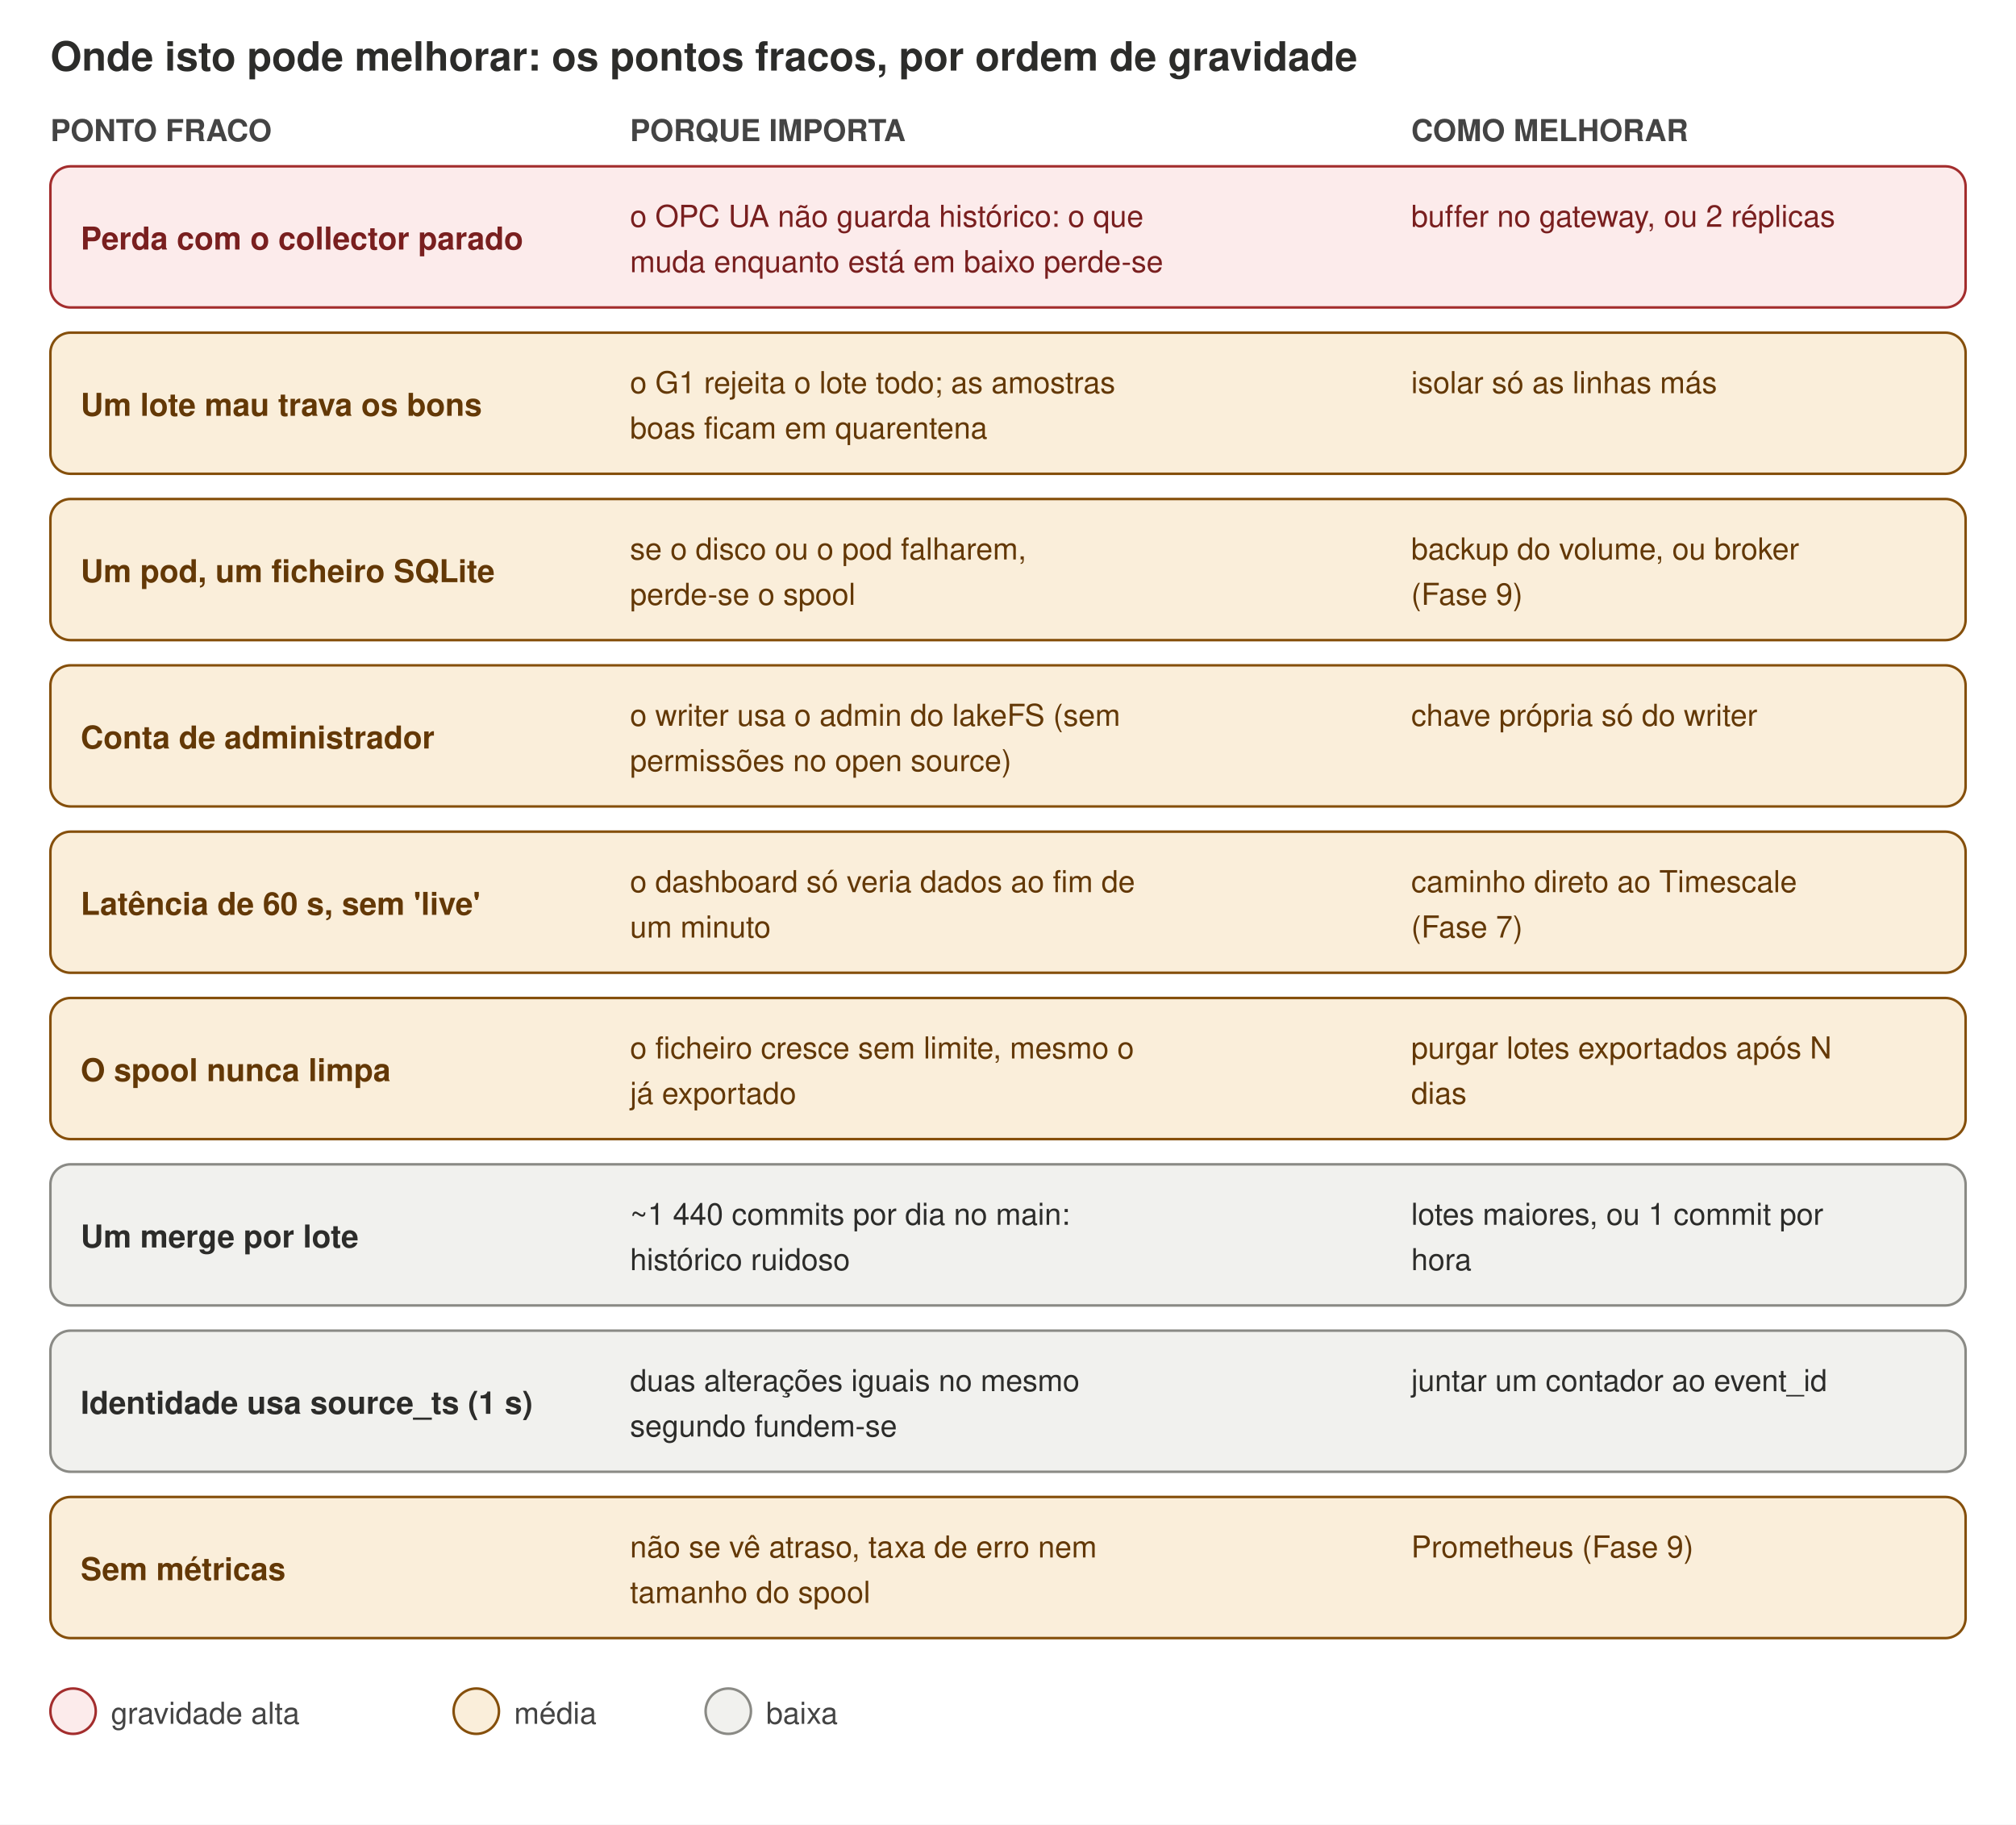
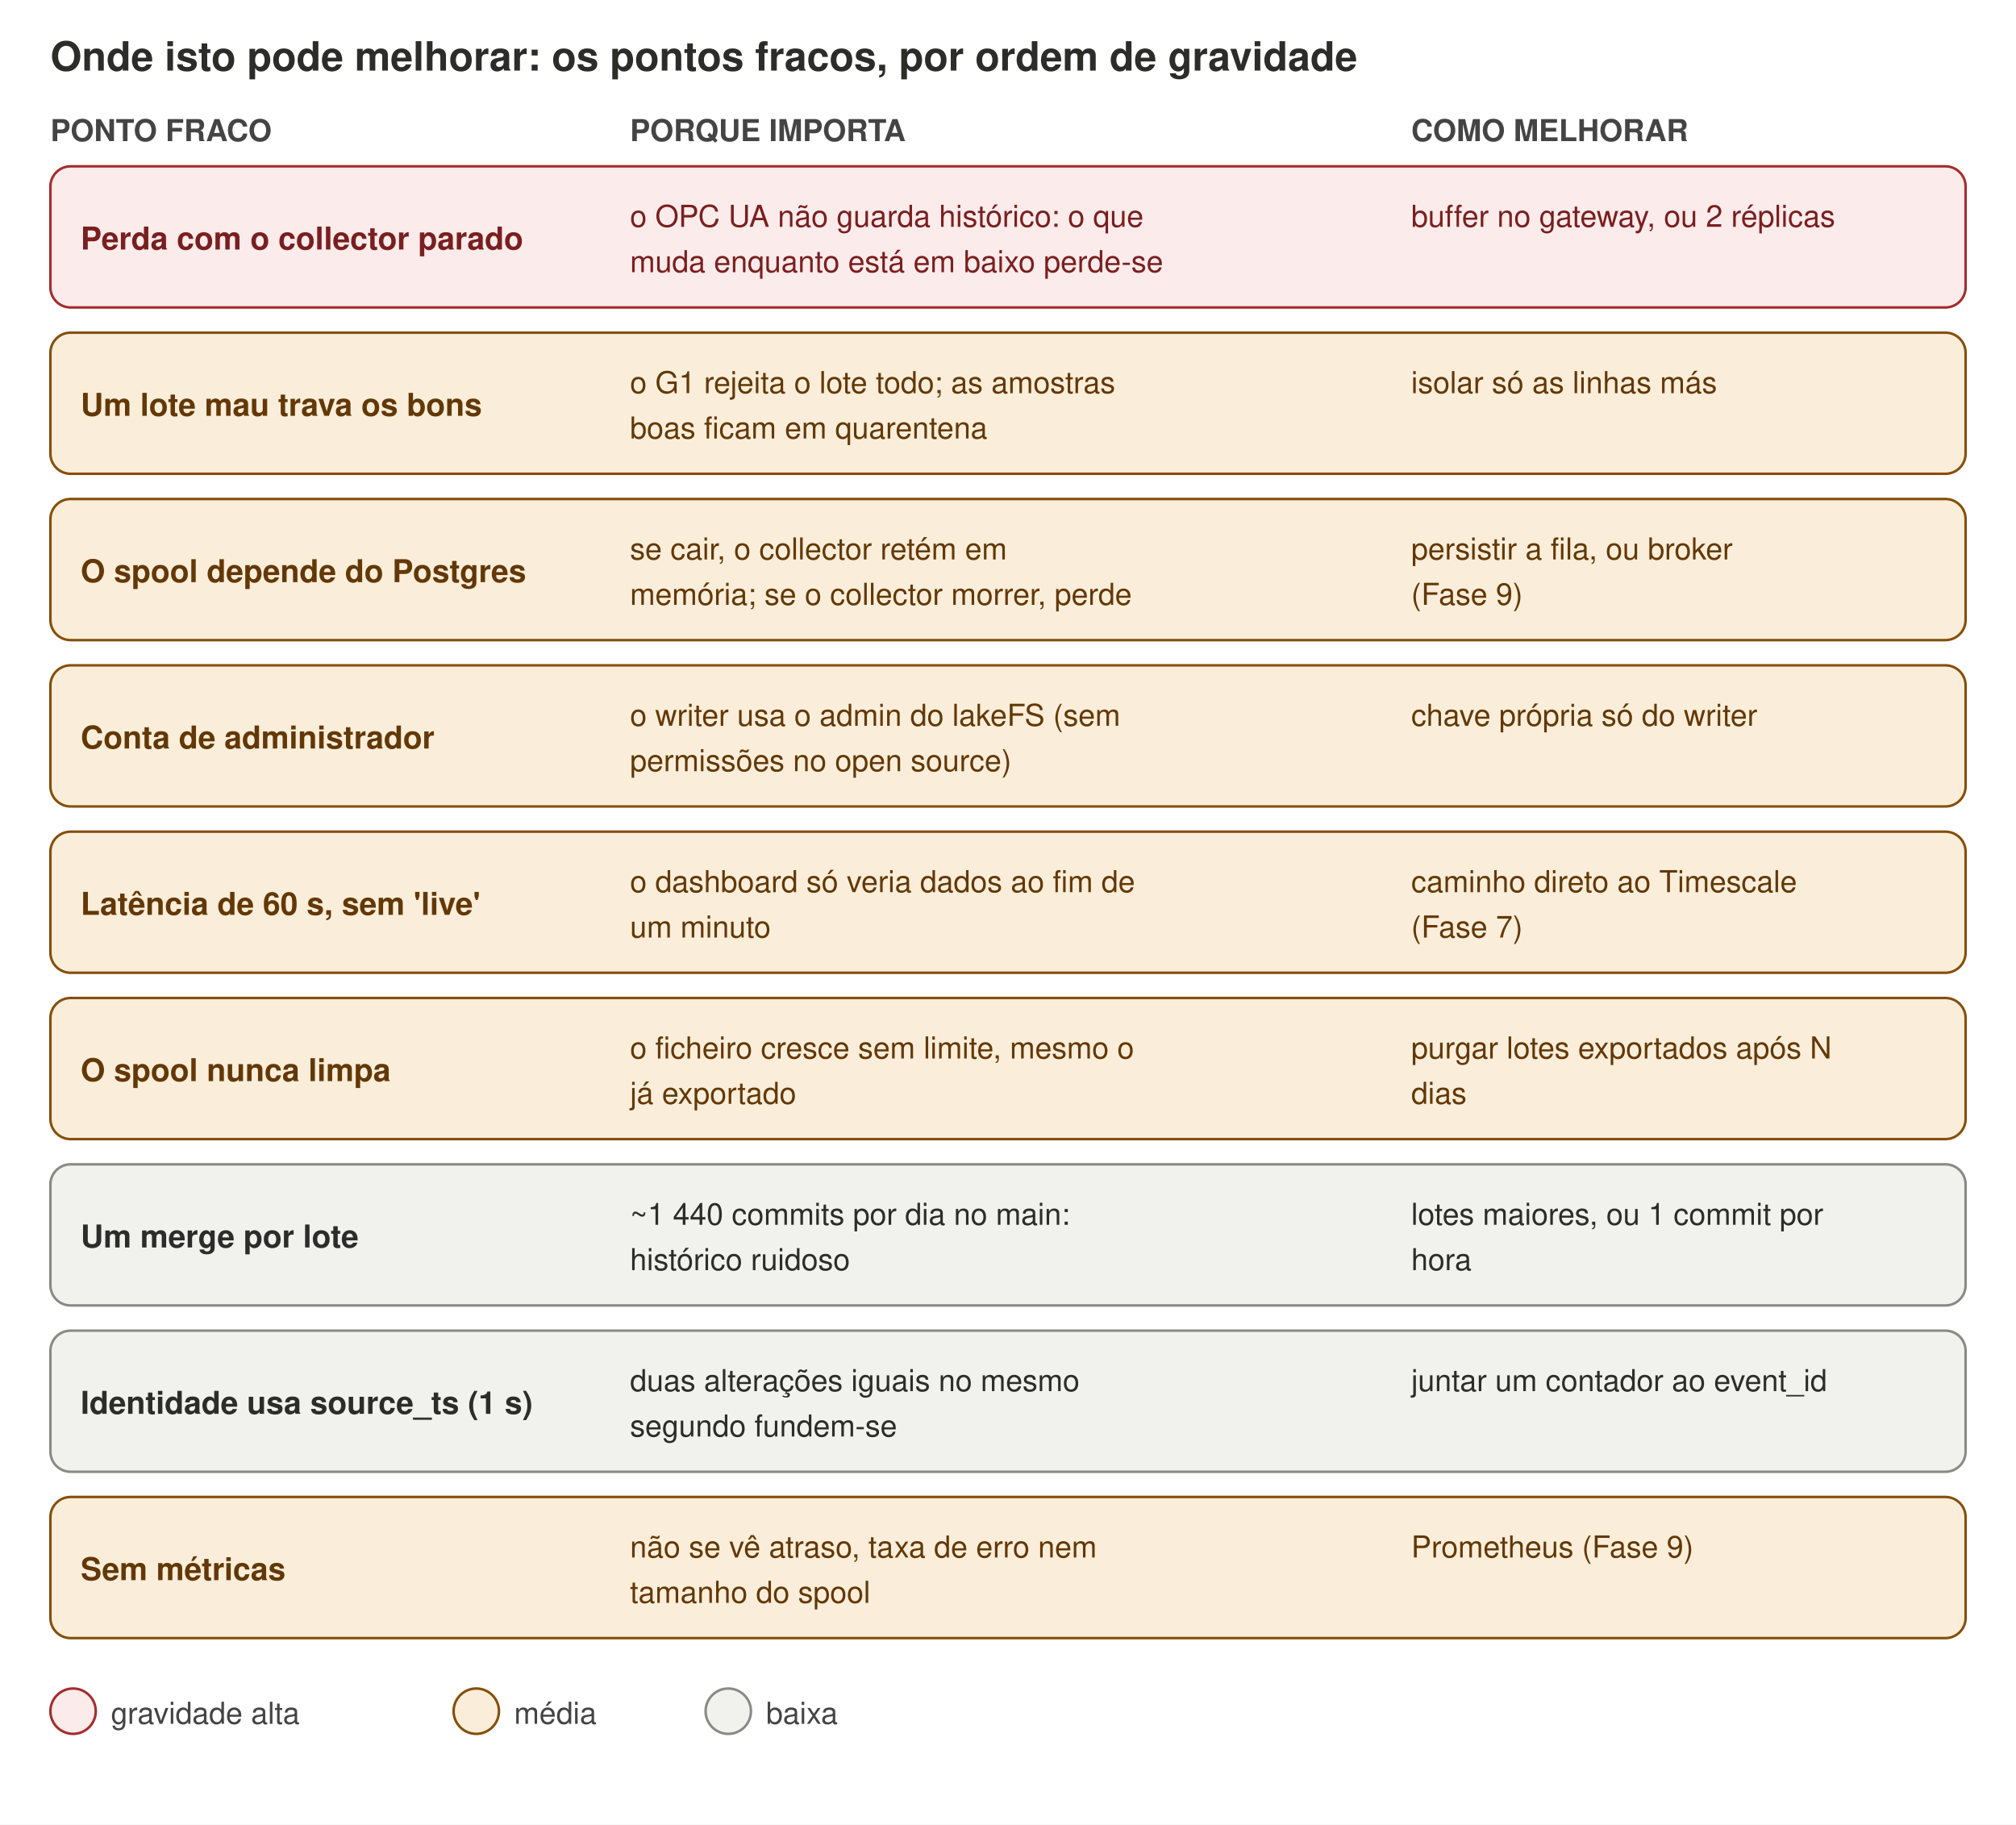
<svg xmlns="http://www.w3.org/2000/svg" viewBox="0 0 800 724" width="800" height="724" font-family="Helvetica, Arial, sans-serif" font-size="14">
  <defs>
    <marker id="a" viewBox="0 0 10 10" refX="8" refY="5" markerWidth="7" markerHeight="7" orient="auto-start-reverse">
      <path d="M2 1L8 5L2 9" fill="none" stroke="#444" stroke-width="1.6" stroke-linecap="round" stroke-linejoin="round" />
    </marker>
  </defs>
  <rect width="800" height="724" fill="#ffffff" />
  <text x="20" y="28" font-weight="bold" font-size="16" fill="#2c2c2a">Onde isto pode melhorar: os pontos fracos, por ordem de gravidade</text>
  <text x="20" y="56" font-size="12" fill="#444" text-anchor="start" font-weight="bold">PONTO FRACO</text>
  <text x="250" y="56" font-size="12" fill="#444" text-anchor="start" font-weight="bold">PORQUE IMPORTA</text>
  <text x="560" y="56" font-size="12" fill="#444" text-anchor="start" font-weight="bold">COMO MELHORAR</text>
  <rect x="20" y="66" width="760" height="56" rx="8" fill="#fcebeb" stroke="#a32d2d" />
  <text x="32" y="99" font-size="12.5" font-weight="bold" fill="#791f1f">Perda com o collector parado</text>
  <text x="250" y="90" font-size="12" fill="#791f1f">o OPC UA não guarda histórico: o que</text>
  <text x="250" y="108" font-size="12" fill="#791f1f">muda enquanto está em baixo perde-se</text>
  <text x="560" y="90" font-size="12" fill="#791f1f">buffer no gateway, ou 2 réplicas</text>
  <text x="560" y="108" font-size="12" fill="#791f1f" />
  <rect x="20" y="132" width="760" height="56" rx="8" fill="#faeeda" stroke="#854f0b" />
  <text x="32" y="165" font-size="12.5" font-weight="bold" fill="#633806">Um lote mau trava os bons</text>
  <text x="250" y="156" font-size="12" fill="#633806">o G1 rejeita o lote todo; as amostras</text>
  <text x="250" y="174" font-size="12" fill="#633806">boas ficam em quarentena</text>
  <text x="560" y="156" font-size="12" fill="#633806">isolar só as linhas más</text>
  <text x="560" y="174" font-size="12" fill="#633806" />
  <rect x="20" y="198" width="760" height="56" rx="8" fill="#faeeda" stroke="#854f0b" />
-   <text x="32" y="231" font-size="12.5" font-weight="bold" fill="#633806">Um pod, um ficheiro SQLite</text>
-   <text x="250" y="222" font-size="12" fill="#633806">se o disco ou o pod falharem,</text>
-   <text x="250" y="240" font-size="12" fill="#633806">perde-se o spool</text>
-   <text x="560" y="222" font-size="12" fill="#633806">backup do volume, ou broker</text>
+   <text x="32" y="231" font-size="12.5" font-weight="bold" fill="#633806">O spool depende do Postgres</text>
+   <text x="250" y="222" font-size="12" fill="#633806">se cair, o collector retém em</text>
+   <text x="250" y="240" font-size="12" fill="#633806">memória; se o collector morrer, perde</text>
+   <text x="560" y="222" font-size="12" fill="#633806">persistir a fila, ou broker</text>
  <text x="560" y="240" font-size="12" fill="#633806">(Fase 9)</text>
  <rect x="20" y="264" width="760" height="56" rx="8" fill="#faeeda" stroke="#854f0b" />
  <text x="32" y="297" font-size="12.5" font-weight="bold" fill="#633806">Conta de administrador</text>
  <text x="250" y="288" font-size="12" fill="#633806">o writer usa o admin do lakeFS (sem</text>
  <text x="250" y="306" font-size="12" fill="#633806">permissões no open source)</text>
  <text x="560" y="288" font-size="12" fill="#633806">chave própria só do writer</text>
  <text x="560" y="306" font-size="12" fill="#633806" />
  <rect x="20" y="330" width="760" height="56" rx="8" fill="#faeeda" stroke="#854f0b" />
  <text x="32" y="363" font-size="12.5" font-weight="bold" fill="#633806">Latência de 60 s, sem 'live'</text>
  <text x="250" y="354" font-size="12" fill="#633806">o dashboard só veria dados ao fim de</text>
  <text x="250" y="372" font-size="12" fill="#633806">um minuto</text>
  <text x="560" y="354" font-size="12" fill="#633806">caminho direto ao Timescale</text>
  <text x="560" y="372" font-size="12" fill="#633806">(Fase 7)</text>
  <rect x="20" y="396" width="760" height="56" rx="8" fill="#faeeda" stroke="#854f0b" />
  <text x="32" y="429" font-size="12.5" font-weight="bold" fill="#633806">O spool nunca limpa</text>
  <text x="250" y="420" font-size="12" fill="#633806">o ficheiro cresce sem limite, mesmo o</text>
  <text x="250" y="438" font-size="12" fill="#633806">já exportado</text>
  <text x="560" y="420" font-size="12" fill="#633806">purgar lotes exportados após N</text>
  <text x="560" y="438" font-size="12" fill="#633806">dias</text>
  <rect x="20" y="462" width="760" height="56" rx="8" fill="#f1f1ee" stroke="#8a8a85" />
  <text x="32" y="495" font-size="12.5" font-weight="bold" fill="#2c2c2a">Um merge por lote</text>
  <text x="250" y="486" font-size="12" fill="#2c2c2a">~1 440 commits por dia no main:</text>
  <text x="250" y="504" font-size="12" fill="#2c2c2a">histórico ruidoso</text>
  <text x="560" y="486" font-size="12" fill="#2c2c2a">lotes maiores, ou 1 commit por</text>
  <text x="560" y="504" font-size="12" fill="#2c2c2a">hora</text>
  <rect x="20" y="528" width="760" height="56" rx="8" fill="#f1f1ee" stroke="#8a8a85" />
  <text x="32" y="561" font-size="12.5" font-weight="bold" fill="#2c2c2a">Identidade usa source_ts (1 s)</text>
  <text x="250" y="552" font-size="12" fill="#2c2c2a">duas alterações iguais no mesmo</text>
  <text x="250" y="570" font-size="12" fill="#2c2c2a">segundo fundem-se</text>
  <text x="560" y="552" font-size="12" fill="#2c2c2a">juntar um contador ao event_id</text>
  <text x="560" y="570" font-size="12" fill="#2c2c2a" />
  <rect x="20" y="594" width="760" height="56" rx="8" fill="#faeeda" stroke="#854f0b" />
  <text x="32" y="627" font-size="12.5" font-weight="bold" fill="#633806">Sem métricas</text>
  <text x="250" y="618" font-size="12" fill="#633806">não se vê atraso, taxa de erro nem</text>
  <text x="250" y="636" font-size="12" fill="#633806">tamanho do spool</text>
  <text x="560" y="618" font-size="12" fill="#633806">Prometheus (Fase 9)</text>
  <text x="560" y="636" font-size="12" fill="#633806" />
  <rect x="20" y="670" width="18" height="18" rx="9" fill="#fcebeb" stroke="#a32d2d" stroke-width="1" />
  <text x="34" y="693" font-weight="bold" fill="#791f1f" />
  <text x="44" y="684" font-size="12" fill="#444" text-anchor="start">gravidade alta</text>
  <rect x="180" y="670" width="18" height="18" rx="9" fill="#faeeda" stroke="#854f0b" stroke-width="1" />
  <text x="194" y="693" font-weight="bold" fill="#633806" />
  <text x="204" y="684" font-size="12" fill="#444" text-anchor="start">média</text>
  <rect x="280" y="670" width="18" height="18" rx="9" fill="#f1f1ee" stroke="#8a8a85" stroke-width="1" />
  <text x="294" y="693" font-weight="bold" fill="#2c2c2a" />
  <text x="304" y="684" font-size="12" fill="#444" text-anchor="start">baixa</text>
</svg>
